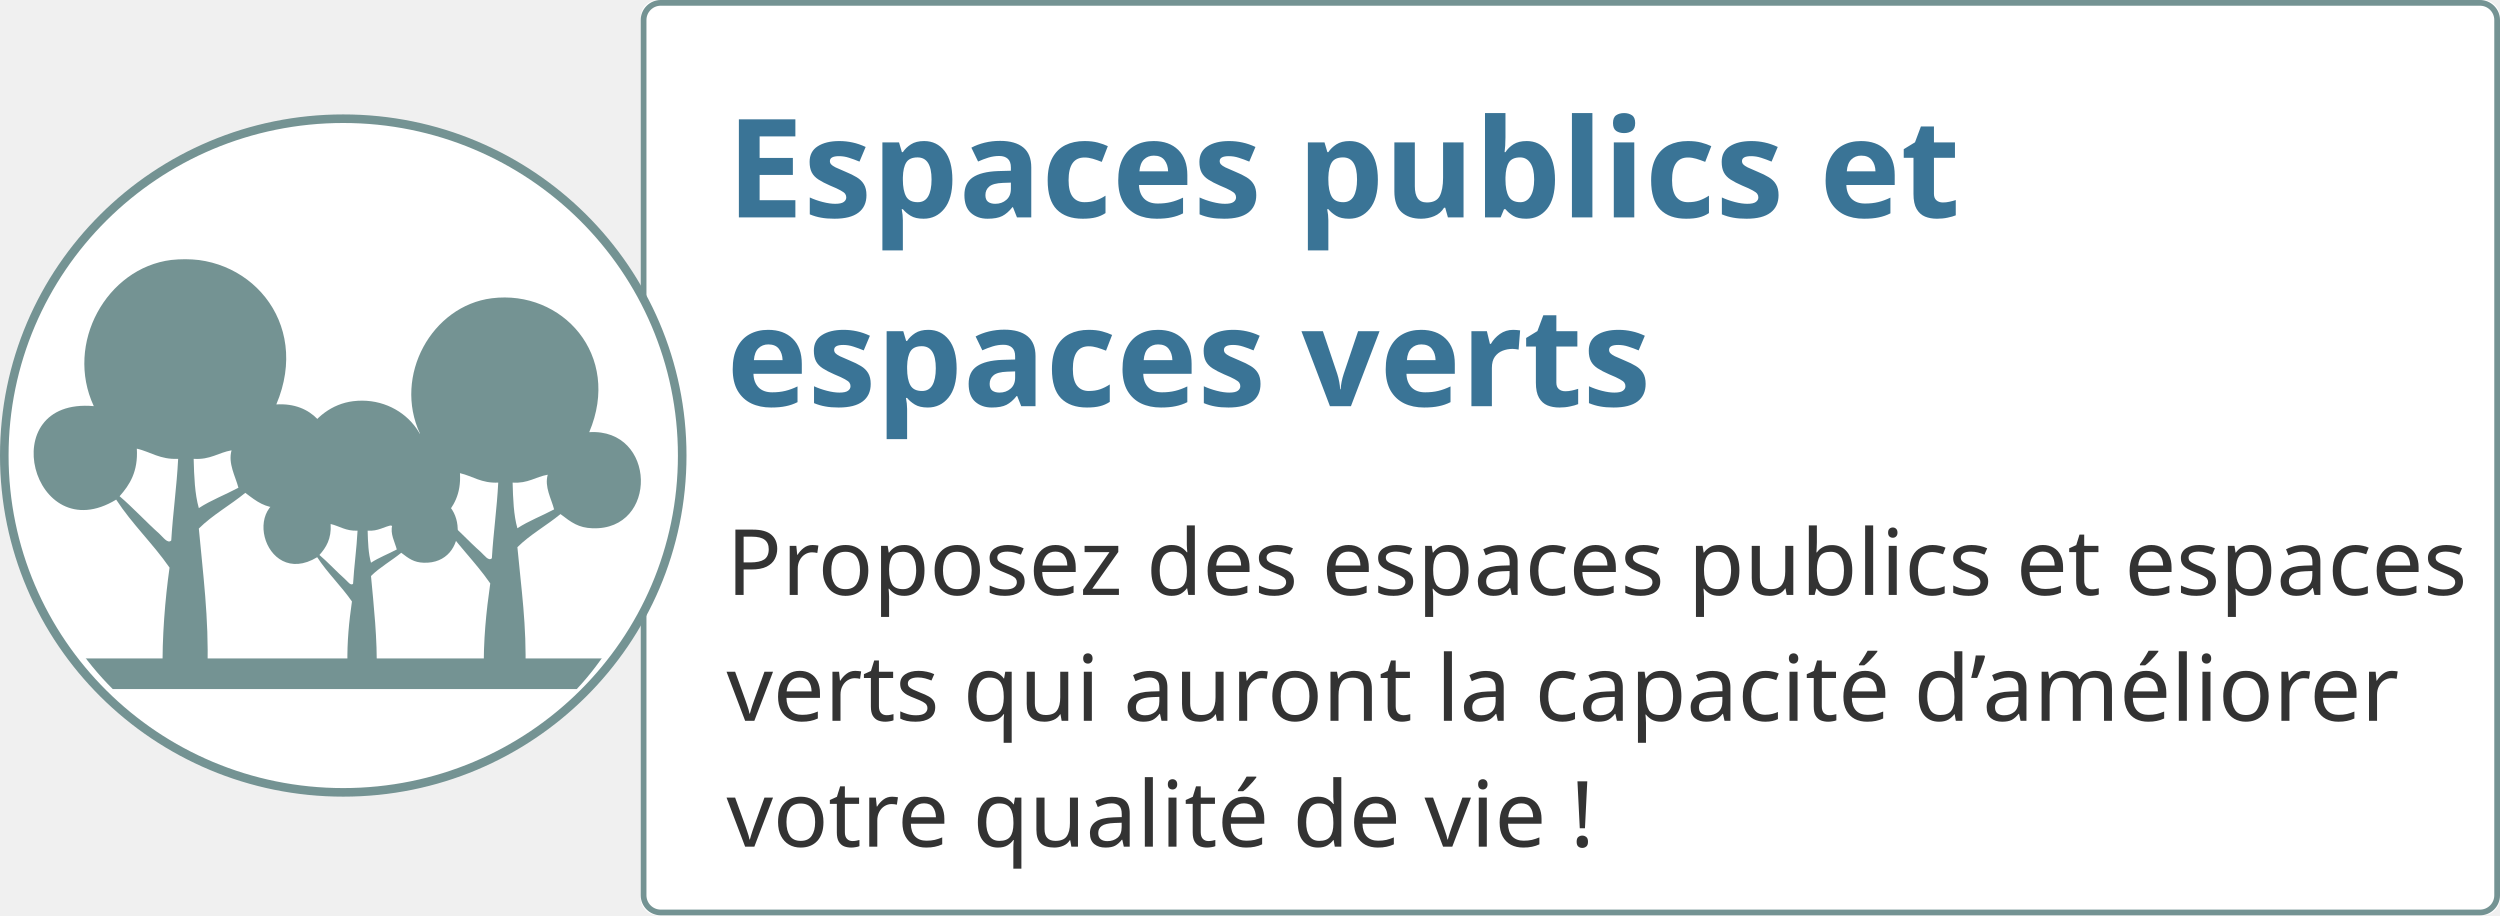
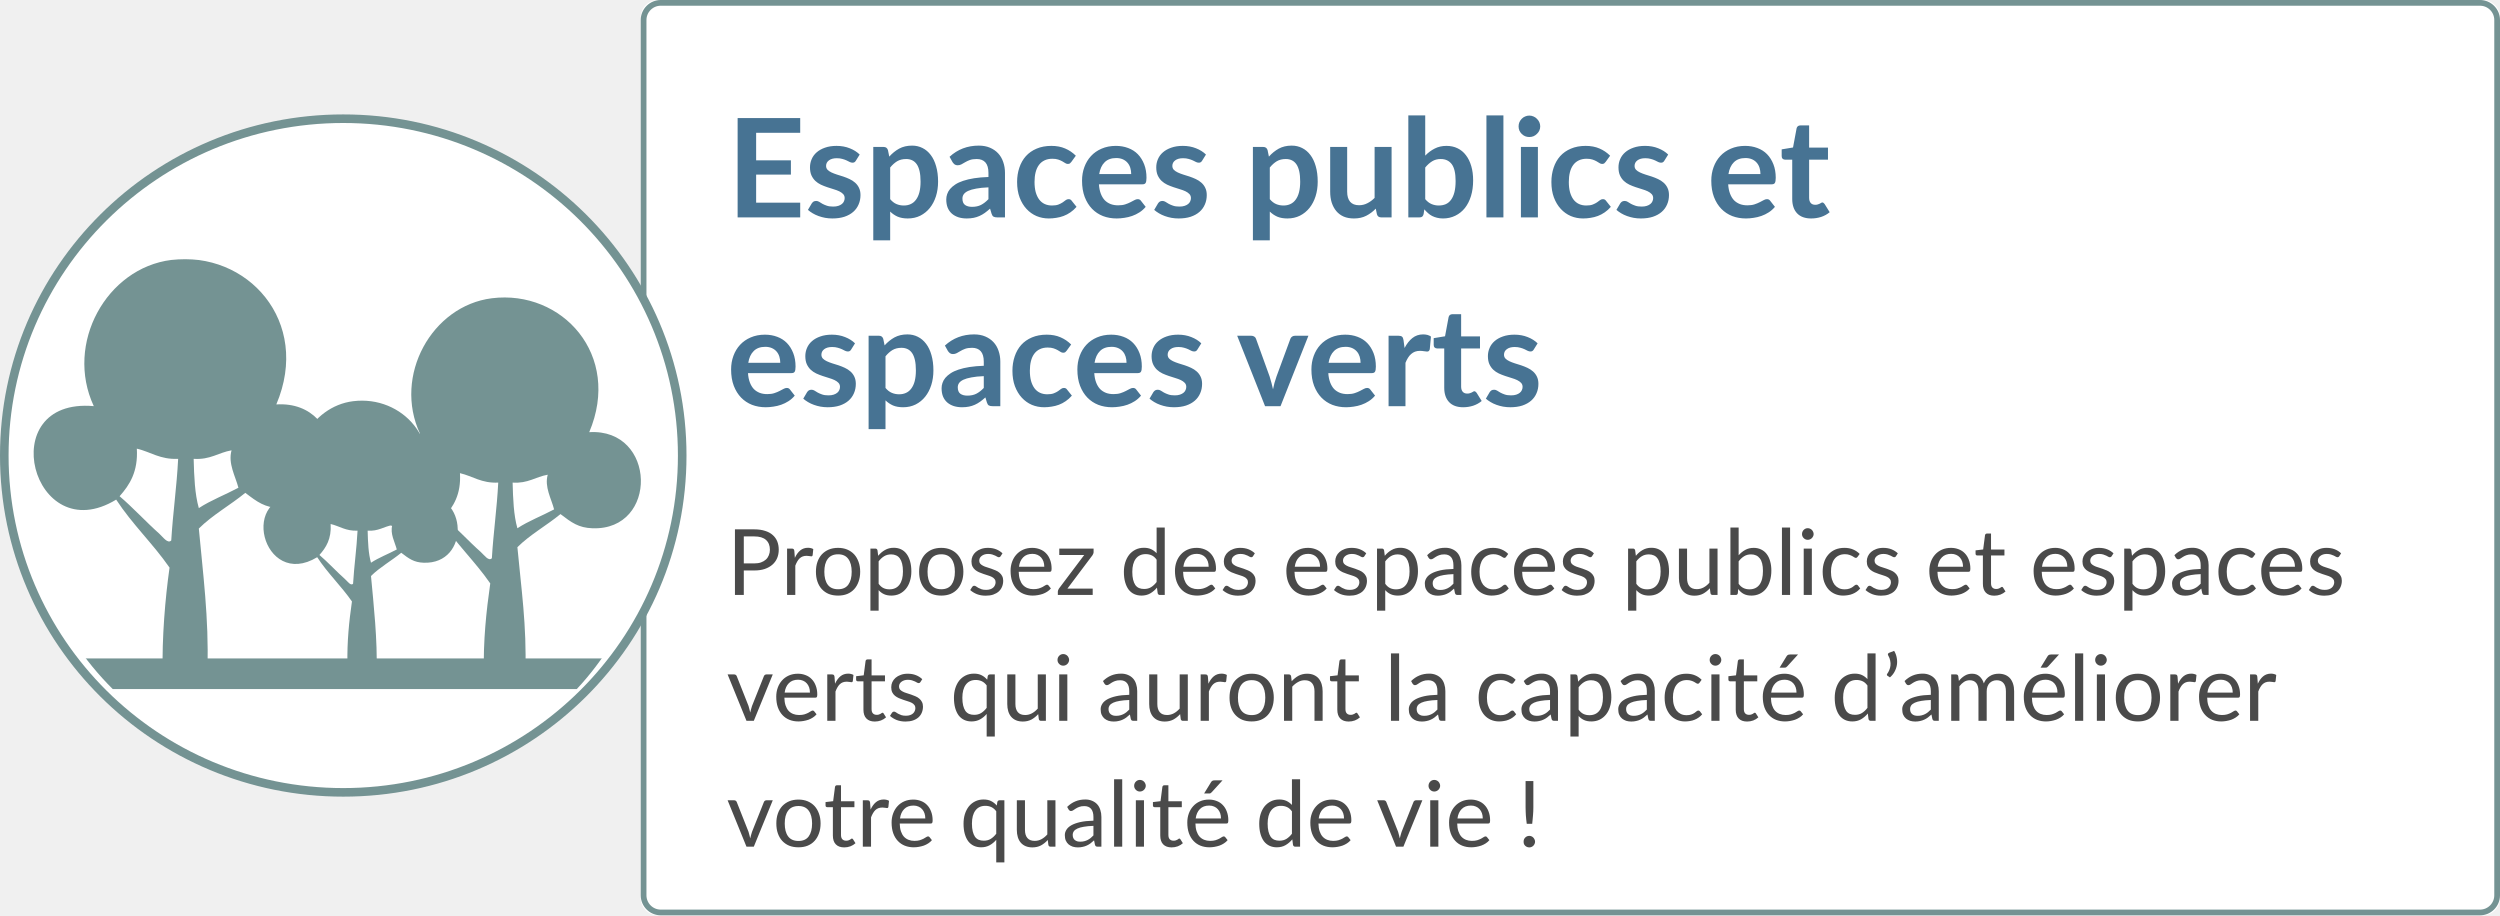
<svg xmlns="http://www.w3.org/2000/svg" xmlns:xlink="http://www.w3.org/1999/xlink" width="437px" height="160px" viewBox="0 0 437 160" version="1.1">
  <defs>
    <rect id="path-1" x="112" y="0" width="325" height="160" rx="3" />
    <path d="M17.007,76.048 C6.924,66.013 0.952,51.941 0.952,35.668 C0.952,22.66 4.769,10.632 11.452,0.861 L103.218,0.861 C109.381,10.632 112.767,22.66 112.767,35.668 C112.767,51.941 107.47,66.013 98.066,76.048 L17.007,76.048 L17.007,76.048 Z" id="path-2" />
  </defs>
  <g id="Page-1" stroke="none" stroke-width="1" fill="none" fill-rule="evenodd">
    <g id="Group-25">
      <g id="Rectangle-16-Copy-3">
        <use fill="#FFFFFF" fill-rule="evenodd" xlink:href="#path-1" />
        <rect stroke="#749393" stroke-width="1" x="112.5" y="0.5" width="324" height="159" rx="3" />
      </g>
-       <text id="Espaces-publics-et-e" font-family="AvenirNext-Bold, Avenir Next, sans-serif" font-size="24" font-weight="bold">
-         <tspan x="127" y="38" fill="#3a7496">Espaces publics et </tspan>
-         <tspan x="127" y="71" fill="#3a7496">espaces verts</tspan>
-         <tspan x="283.072" y="71" font-size="16" fill="#3a7496"> </tspan>
-         <tspan x="127" y="104" font-family="AvenirNext-Regular, Avenir Next, sans-serif" font-size="16" font-weight="300" fill="#333">Proposez des espaces publics et espaces </tspan>
-         <tspan x="127" y="126" font-family="AvenirNext-Regular, Avenir Next, sans-serif" font-size="16" font-weight="300" fill="#333">verts qui auront la capacité d’améliorer </tspan>
-         <tspan x="127" y="148" font-family="AvenirNext-Regular, Avenir Next, sans-serif" font-size="16" font-weight="300" fill="#333">votre qualité de vie !</tspan>
+       <text id="Espaces-publics-et-e" font-family="AvenirNext-Bold, Avenir Next, Lato, Sans-serif" font-size="24" font-weight="bold">
+         <tspan x="127" y="38" fill="#477393">Espaces publics et </tspan>
+         <tspan x="127" y="71" fill="#477393">espaces verts</tspan>
+         <tspan x="283.072" y="71" font-size="16" fill="#477393"> </tspan>
+         <tspan x="127" y="104" font-family="AvenirNext-Regular, Avenir Next, Lato, Sans-serif" font-size="16" font-weight="normal" fill="#4A4A4A">Proposez des espaces publics et espaces </tspan>
+         <tspan x="127" y="126" font-family="AvenirNext-Regular, Avenir Next, Lato, Sans-serif" font-size="16" font-weight="normal" fill="#4A4A4A">verts qui auront la capacité d’améliorer </tspan>
+         <tspan x="127" y="148" font-family="AvenirNext-Regular, Avenir Next, Lato, Sans-serif" font-size="16" font-weight="normal" fill="#4A4A4A">votre qualité de vie !</tspan>
      </text>
      <g id="icon-public" transform="translate(0, 20)">
        <g id="Page-1-Copy-19" transform="translate(0.75, 0.75)">
          <path d="M118.5,58.877 C118.5,91.394 91.972,117.755 59.25,117.755 C26.528,117.755 0,91.394 0,58.877 C0,26.361 26.528,0 59.25,0 C91.972,0 118.5,26.361 118.5,58.877 Z" id="Stroke-1" stroke="#749393" stroke-width="1.5" fill="#FFFFFF" />
          <g id="Group-8" transform="translate(1.977273, 23.68081)">
            <mask id="mask-3" fill="white">
              <use xlink:href="#path-2" />
            </mask>
            <g id="Clip-4" />
            <polygon id="Fill-3" fill="#749393" mask="url(#mask-3)" points="-5.455 76.048 117.273 76.048 117.273 70.664 -5.455 70.664" />
            <path d="M31.124,35.774 C31.206,38.859 31.32,41.914 32.027,44.388 C34.135,43.002 36.677,42.046 38.948,40.826 C38.411,38.775 37.105,36.595 37.748,34.285 C35.438,34.686 34.034,35.97 31.124,35.774 M18.178,42.312 C20.354,44.146 22.997,46.988 25.102,48.843 C25.738,49.406 26.594,50.693 27.208,50.038 C27.502,45.169 28.165,40.678 28.413,35.774 C25.252,35.93 23.624,34.56 21.191,33.992 C21.428,37.992 19.958,40.304 18.178,42.312 M25.708,73.246 C25.563,67.073 26.155,60.085 26.91,54.79 C24.014,50.612 20.368,47.182 17.58,42.902 C2.932,51.831 -4.052,24.995 13.667,26.562 C8.558,15.606 15.911,2.423 27.208,1.01 C40.451,-0.643 51.742,11.713 45.573,26.263 C58.26,25.485 58.656,44.854 46.178,44.388 C43.56,44.294 42.246,43.322 40.154,41.715 C37.522,43.871 34.429,45.575 32.027,47.955 C32.725,55.581 33.805,63.759 33.532,72.347" id="Fill-5" fill="#749393" mask="url(#mask-3)" />
            <path d="M61.537,48.329 C61.589,50.337 61.665,52.324 62.123,53.934 C63.495,53.029 65.148,52.41 66.631,51.616 C66.28,50.281 65.431,48.862 65.846,47.357 C64.343,47.618 63.43,48.455 61.537,48.329 M53.11,52.58 C54.528,53.775 56.246,55.627 57.618,56.836 C58.032,57.199 58.589,58.033 58.99,57.608 C59.178,54.442 59.611,51.519 59.772,48.329 C57.713,48.423 56.655,47.538 55.07,47.166 C55.229,49.769 54.269,51.277 53.11,52.58 M58.008,71.725 C57.92,67.706 58.3,64.15 58.793,60.704 C56.906,57.988 54.533,55.756 52.72,52.967 C43.185,58.776 38.639,41.314 50.172,42.329 C46.848,35.198 51.634,26.618 58.99,25.7 C67.608,24.626 74.955,32.67 70.938,42.137 C79.199,41.631 79.452,54.235 71.33,53.934 C69.631,53.874 68.77,53.239 67.411,52.195 C65.696,53.597 63.689,54.706 62.123,56.254 C62.579,61.218 63.282,67.463 63.1,73.057" id="Fill-6" fill="#749393" mask="url(#mask-3)" />
            <path d="M86.879,39.927 C86.952,42.786 87.059,45.618 87.713,47.911 C89.663,46.625 92.025,45.736 94.13,44.611 C93.637,42.708 92.42,40.689 93.015,38.549 C90.88,38.918 89.576,40.11 86.879,39.927 M74.881,45.984 C76.897,47.688 79.343,50.323 81.296,52.041 C81.885,52.558 82.681,53.756 83.251,53.145 C83.521,48.633 84.135,44.468 84.364,39.927 C81.435,40.07 79.927,38.802 77.674,38.277 C77.895,41.986 76.529,44.124 74.881,45.984 M81.855,73.251 C81.727,67.525 82.272,62.461 82.97,57.549 C80.287,53.678 76.905,50.504 74.322,46.536 C60.749,54.811 54.274,29.937 70.692,31.388 C65.963,21.234 72.779,9.013 83.251,7.704 C95.521,6.173 105.989,17.627 100.27,31.114 C112.035,30.39 112.392,48.339 100.826,47.911 C98.401,47.823 97.185,46.921 95.246,45.432 C92.808,47.432 89.941,49.01 87.713,51.217 C88.365,58.286 89.366,65.011 89.107,72.971" id="Fill-7" fill="#749393" mask="url(#mask-3)" />
          </g>
        </g>
      </g>
    </g>
  </g>
</svg>
